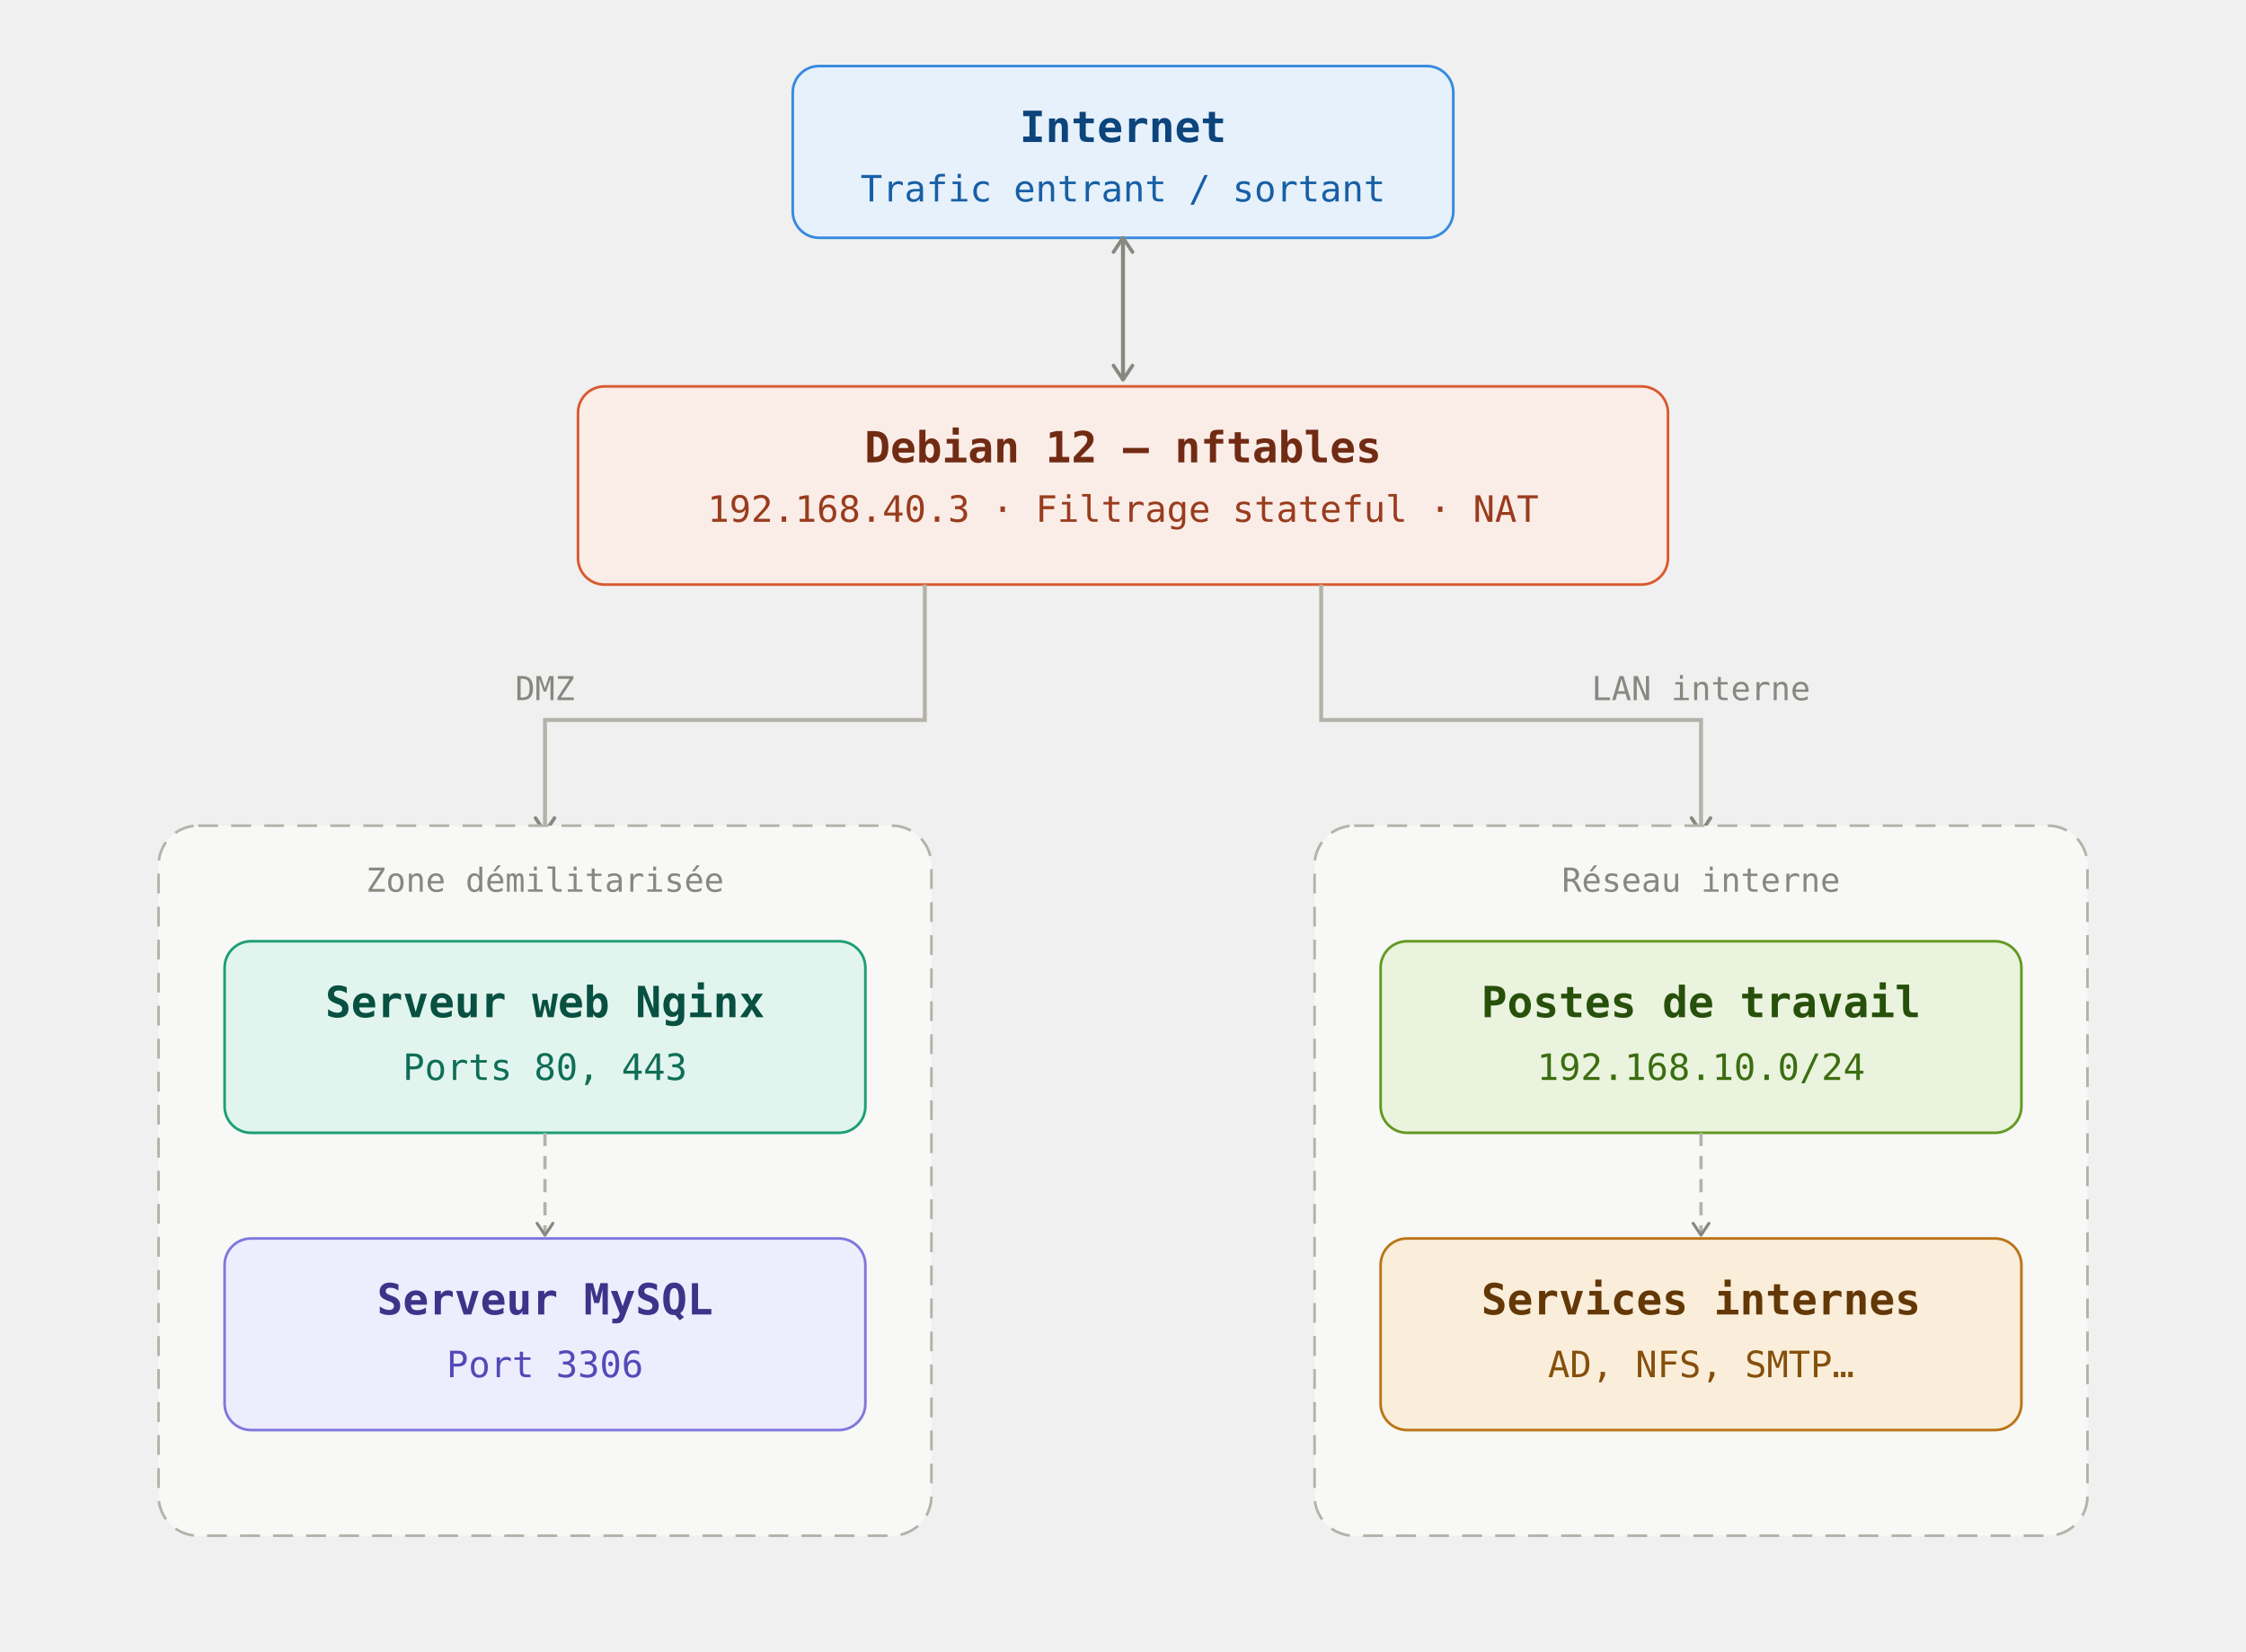
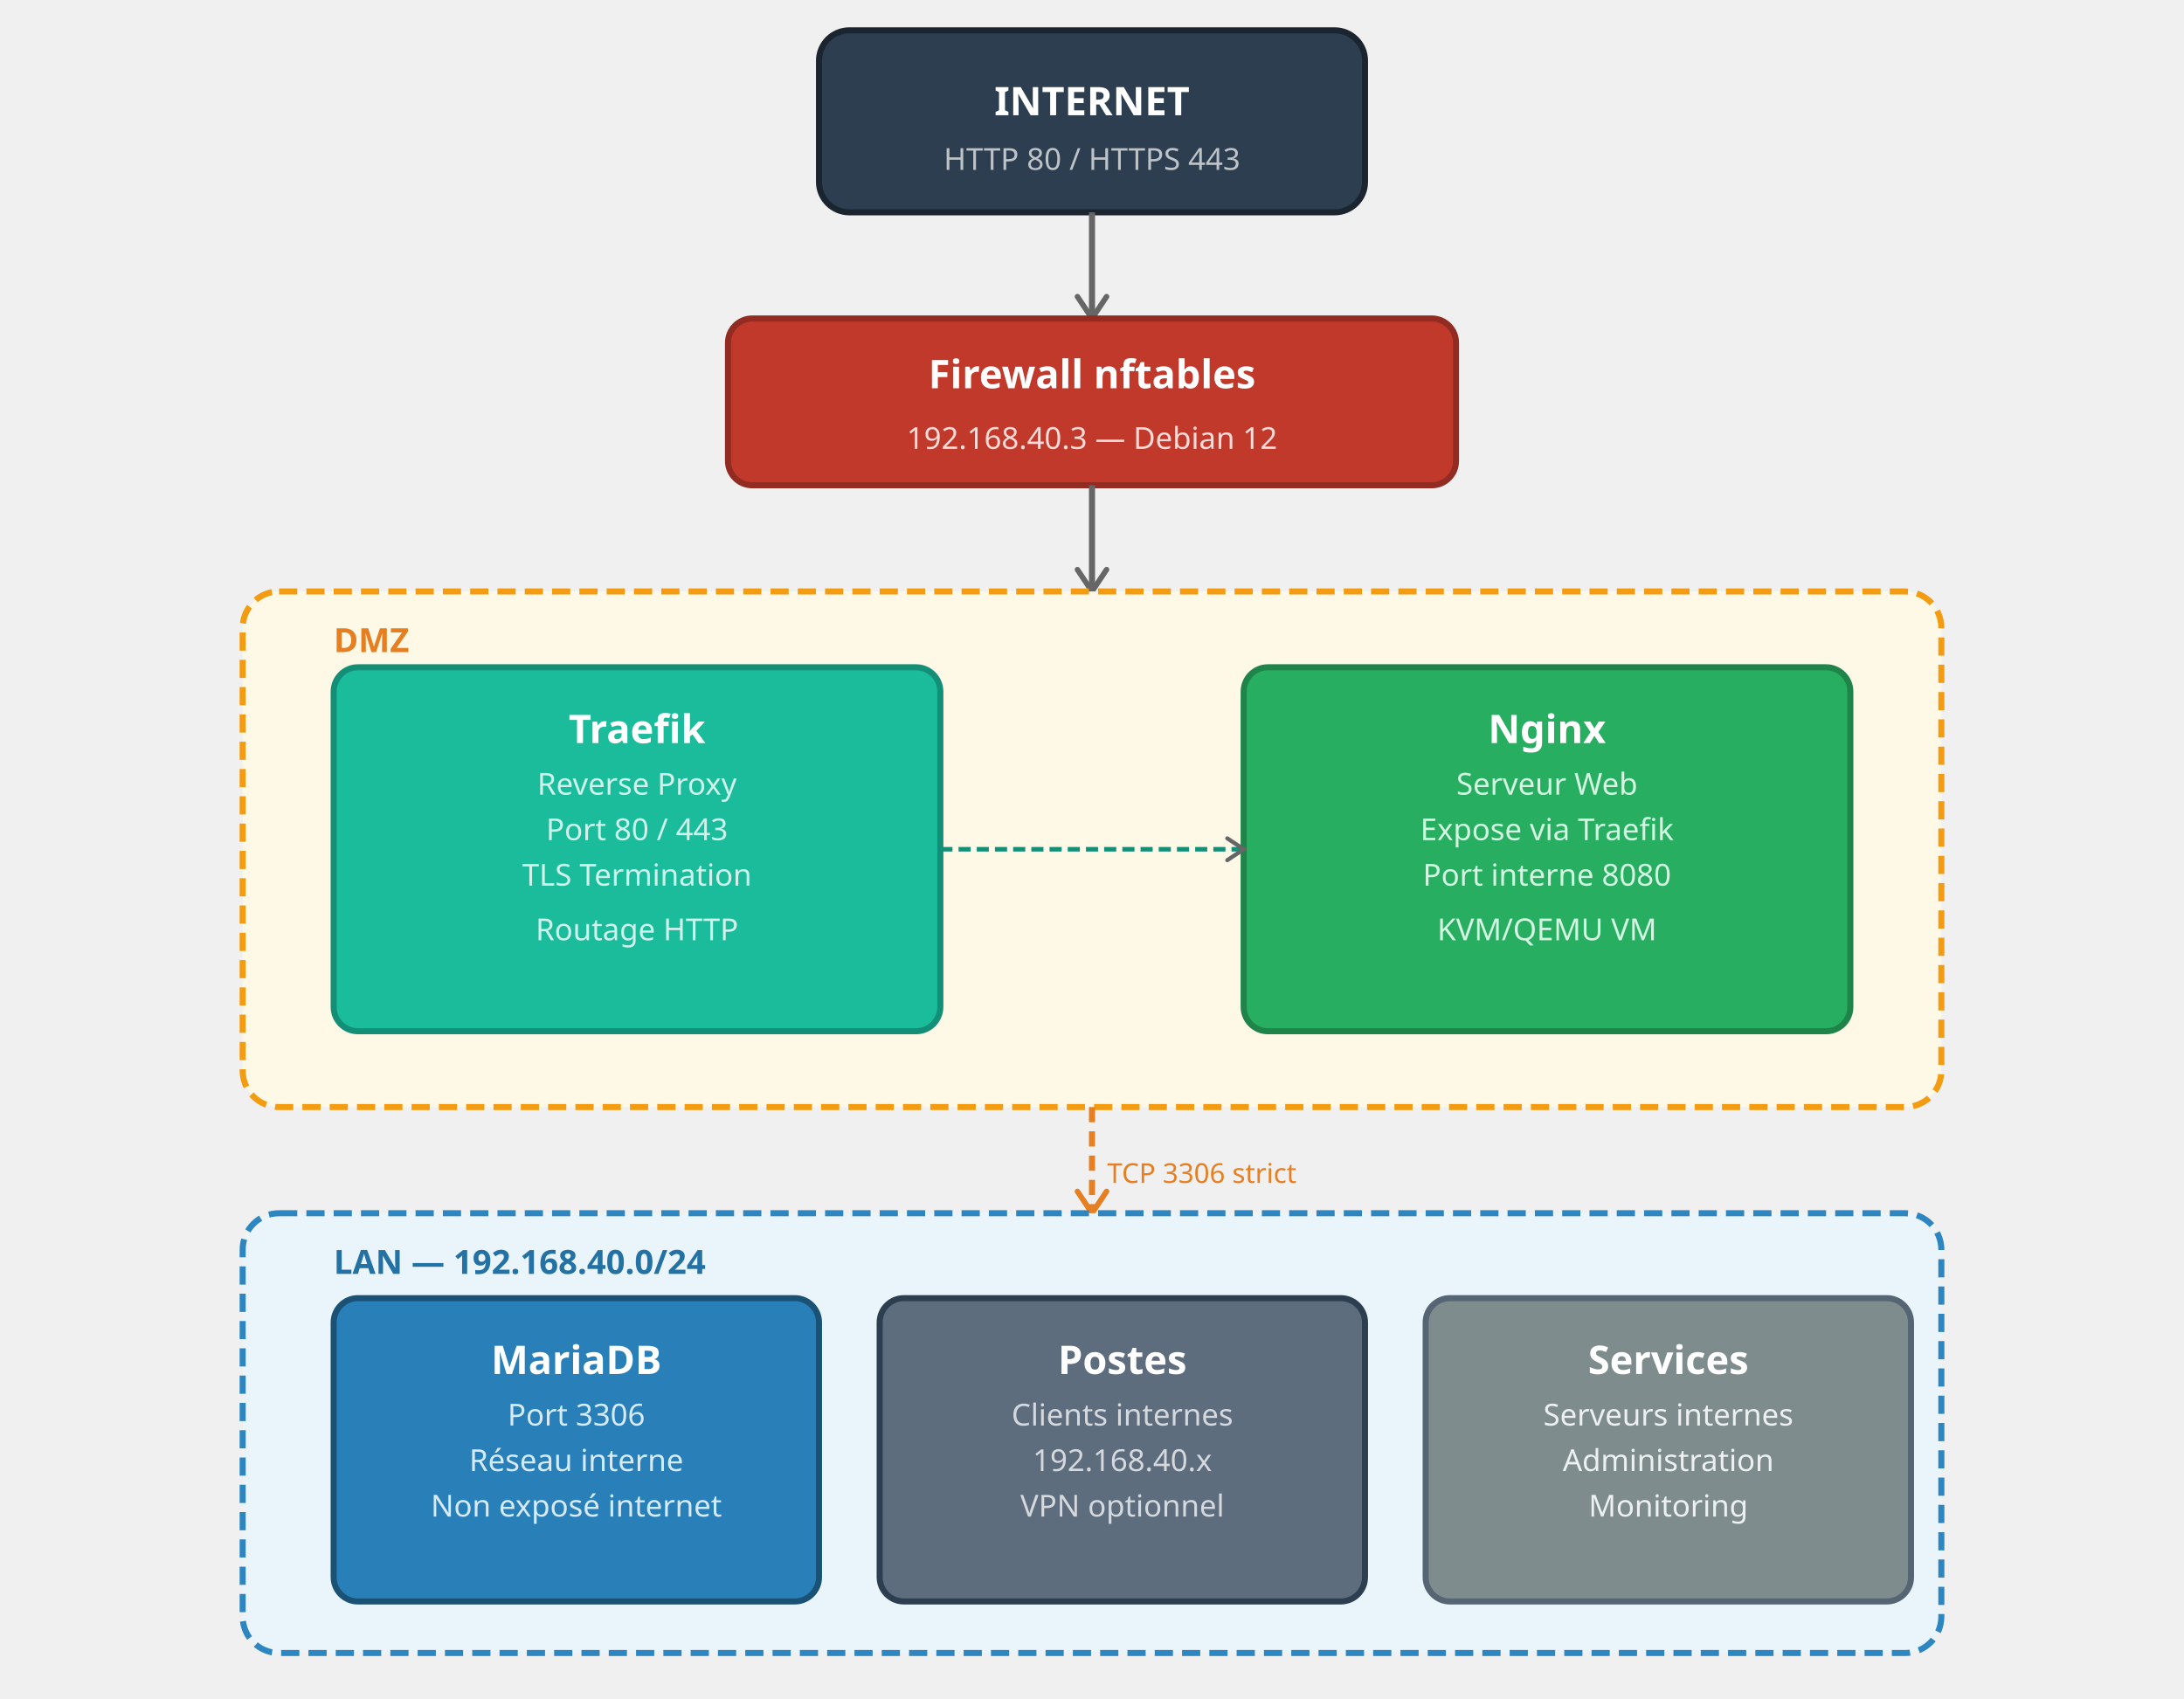
- <svg xmlns="http://www.w3.org/2000/svg" width="680" height="500" viewBox="0 0 680 500" role="img">
+ <svg xmlns="http://www.w3.org/2000/svg" width="720" height="560" viewBox="0 0 720 560">
  <defs>
-     <marker id="arrow" viewBox="0 0 10 10" refX="8" refY="5" markerWidth="6" markerHeight="6" orient="auto-start-reverse">
-       <path d="M2 1L8 5L2 9" fill="none" stroke="#888780" stroke-width="1.5" stroke-linecap="round" stroke-linejoin="round" />
+     <marker id="arr" viewBox="0 0 10 10" refX="8" refY="5" markerWidth="6" markerHeight="6" orient="auto-start-reverse">
+       <path d="M2 1L8 5L2 9" fill="none" stroke="#666" stroke-width="1.5" stroke-linecap="round" />
+     </marker>
+     <marker id="arr-dash" viewBox="0 0 10 10" refX="8" refY="5" markerWidth="6" markerHeight="6" orient="auto-start-reverse">
+       <path d="M2 1L8 5L2 9" fill="none" stroke="#e67e22" stroke-width="1.5" stroke-linecap="round" />
    </marker>
  </defs>
-   <rect width="680" height="500" fill="none" rx="12" />
-   <rect x="240" y="20" width="200" height="52" rx="8" fill="#E6F1FB" stroke="#378ADD" stroke-width="0.8" />
-   <text x="340" y="43" text-anchor="middle" font-family="monospace" font-size="13" font-weight="600" fill="#0C447C">Internet</text>
-   <text x="340" y="61" text-anchor="middle" font-family="monospace" font-size="11" fill="#185FA5">Trafic entrant / sortant</text>
-   <line x1="340" y1="72" x2="340" y2="115" stroke="#888780" stroke-width="1.2" marker-end="url(#arrow)" marker-start="url(#arrow)" />
-   <rect x="175" y="117" width="330" height="60" rx="8" fill="#FAECE7" stroke="#D85A30" stroke-width="0.8" />
-   <text x="340" y="140" text-anchor="middle" font-family="monospace" font-size="13" font-weight="600" fill="#712B13">Debian 12 — nftables</text>
-   <text x="340" y="158" text-anchor="middle" font-family="monospace" font-size="11" fill="#993C1D">192.168.40.3 · Filtrage stateful · NAT</text>
-   <path d="M280 177 L280 218 L165 218 L165 252" fill="none" stroke="#B4B2A9" stroke-width="1.2" marker-end="url(#arrow)" />
-   <path d="M400 177 L400 218 L515 218 L515 252" fill="none" stroke="#B4B2A9" stroke-width="1.2" marker-end="url(#arrow)" />
-   <text x="165" y="212" text-anchor="middle" font-family="monospace" font-size="10" fill="#888780">DMZ</text>
-   <text x="515" y="212" text-anchor="middle" font-family="monospace" font-size="10" fill="#888780">LAN interne</text>
-   <rect x="48" y="250" width="234" height="215" rx="12" fill="#F8F8F6" stroke="#B4B2A9" stroke-width="0.8" stroke-dasharray="6 4" />
-   <text x="165" y="270" text-anchor="middle" font-family="monospace" font-size="10" fill="#888780">Zone démilitarisée</text>
-   <rect x="398" y="250" width="234" height="215" rx="12" fill="#F8F8F6" stroke="#B4B2A9" stroke-width="0.8" stroke-dasharray="6 4" />
-   <text x="515" y="270" text-anchor="middle" font-family="monospace" font-size="10" fill="#888780">Réseau interne</text>
-   <rect x="68" y="285" width="194" height="58" rx="8" fill="#E1F5EE" stroke="#1D9E75" stroke-width="0.8" />
-   <text x="165" y="308" text-anchor="middle" font-family="monospace" font-size="13" font-weight="600" fill="#085041">Serveur web Nginx</text>
-   <text x="165" y="327" text-anchor="middle" font-family="monospace" font-size="11" fill="#0F6E56">Ports 80, 443</text>
-   <line x1="165" y1="343" x2="165" y2="374" stroke="#B4B2A9" stroke-width="1" stroke-dasharray="4 3" marker-end="url(#arrow)" />
-   <rect x="68" y="375" width="194" height="58" rx="8" fill="#EEEDFE" stroke="#7F77DD" stroke-width="0.8" />
-   <text x="165" y="398" text-anchor="middle" font-family="monospace" font-size="13" font-weight="600" fill="#3C3489">Serveur MySQL</text>
-   <text x="165" y="417" text-anchor="middle" font-family="monospace" font-size="11" fill="#534AB7">Port 3306</text>
-   <rect x="418" y="285" width="194" height="58" rx="8" fill="#EAF3DE" stroke="#639922" stroke-width="0.8" />
-   <text x="515" y="308" text-anchor="middle" font-family="monospace" font-size="13" font-weight="600" fill="#27500A">Postes de travail</text>
-   <text x="515" y="327" text-anchor="middle" font-family="monospace" font-size="11" fill="#3B6D11">192.168.10.0/24</text>
-   <line x1="515" y1="343" x2="515" y2="374" stroke="#B4B2A9" stroke-width="1" stroke-dasharray="4 3" marker-end="url(#arrow)" />
-   <rect x="418" y="375" width="194" height="58" rx="8" fill="#FAEEDA" stroke="#BA7517" stroke-width="0.8" />
-   <text x="515" y="398" text-anchor="middle" font-family="monospace" font-size="13" font-weight="600" fill="#633806">Services internes</text>
-   <text x="515" y="417" text-anchor="middle" font-family="monospace" font-size="11" fill="#854F0B">AD, NFS, SMTP…</text>
+   <rect x="270" y="10" width="180" height="60" rx="10" fill="#2c3e50" stroke="#1a252f" stroke-width="2" />
+   <text x="360" y="38" text-anchor="middle" fill="white" font-size="13" font-family="sans-serif" font-weight="bold">INTERNET</text>
+   <text x="360" y="56" text-anchor="middle" fill="#bdc3c7" font-size="10" font-family="sans-serif">HTTP 80 / HTTPS 443</text>
+   <line x1="360" y1="70" x2="360" y2="105" stroke="#666" stroke-width="2" marker-end="url(#arr)" />
+   <rect x="240" y="105" width="240" height="55" rx="8" fill="#c0392b" stroke="#922b21" stroke-width="2" />
+   <text x="360" y="128" text-anchor="middle" fill="white" font-size="13" font-family="sans-serif" font-weight="bold">Firewall nftables</text>
+   <text x="360" y="148" text-anchor="middle" fill="#fadbd8" font-size="10" font-family="sans-serif">192.168.40.3 — Debian 12</text>
+   <line x1="360" y1="160" x2="360" y2="195" stroke="#666" stroke-width="2" marker-end="url(#arr)" />
+   <rect x="80" y="195" width="560" height="170" rx="12" fill="#fef9e7" stroke="#f39c12" stroke-width="2" stroke-dasharray="6,3" />
+   <text x="110" y="215" fill="#e67e22" font-size="11" font-family="sans-serif" font-weight="bold">DMZ</text>
+   <rect x="110" y="220" width="200" height="120" rx="8" fill="#1abc9c" stroke="#148f77" stroke-width="2" />
+   <text x="210" y="245" text-anchor="middle" fill="white" font-size="13" font-family="sans-serif" font-weight="bold">Traefik</text>
+   <text x="210" y="262" text-anchor="middle" fill="#d1f2eb" font-size="10" font-family="sans-serif">Reverse Proxy</text>
+   <text x="210" y="277" text-anchor="middle" fill="#d1f2eb" font-size="10" font-family="sans-serif">Port 80 / 443</text>
+   <text x="210" y="292" text-anchor="middle" fill="#d1f2eb" font-size="10" font-family="sans-serif">TLS Termination</text>
+   <text x="210" y="310" text-anchor="middle" fill="#d1f2eb" font-size="10" font-family="sans-serif">Routage HTTP</text>
+   <rect x="410" y="220" width="200" height="120" rx="8" fill="#27ae60" stroke="#1e8449" stroke-width="2" />
+   <text x="510" y="245" text-anchor="middle" fill="white" font-size="13" font-family="sans-serif" font-weight="bold">Nginx</text>
+   <text x="510" y="262" text-anchor="middle" fill="#d5f5e3" font-size="10" font-family="sans-serif">Serveur Web</text>
+   <text x="510" y="277" text-anchor="middle" fill="#d5f5e3" font-size="10" font-family="sans-serif">Expose via Traefik</text>
+   <text x="510" y="292" text-anchor="middle" fill="#d5f5e3" font-size="10" font-family="sans-serif">Port interne 8080</text>
+   <text x="510" y="310" text-anchor="middle" fill="#d5f5e3" font-size="10" font-family="sans-serif">KVM/QEMU VM</text>
+   <line x1="310" y1="280" x2="410" y2="280" stroke="#148f77" stroke-width="1.5" stroke-dasharray="4,2" marker-end="url(#arr)" />
+   <line x1="360" y1="365" x2="360" y2="400" stroke="#e67e22" stroke-width="2" stroke-dasharray="5,3" marker-end="url(#arr-dash)" />
+   <text x="365" y="390" fill="#e67e22" font-size="9" font-family="sans-serif">TCP 3306 strict</text>
+   <rect x="80" y="400" width="560" height="145" rx="12" fill="#eaf4fb" stroke="#2e86c1" stroke-width="2" stroke-dasharray="6,3" />
+   <text x="110" y="420" fill="#2471a3" font-size="11" font-family="sans-serif" font-weight="bold">LAN — 192.168.40.0/24</text>
+   <rect x="110" y="428" width="160" height="100" rx="8" fill="#2980b9" stroke="#1a5276" stroke-width="2" />
+   <text x="190" y="453" text-anchor="middle" fill="white" font-size="13" font-family="sans-serif" font-weight="bold">MariaDB</text>
+   <text x="190" y="470" text-anchor="middle" fill="#d6eaf8" font-size="10" font-family="sans-serif">Port 3306</text>
+   <text x="190" y="485" text-anchor="middle" fill="#d6eaf8" font-size="10" font-family="sans-serif">Réseau interne</text>
+   <text x="190" y="500" text-anchor="middle" fill="#d6eaf8" font-size="10" font-family="sans-serif">Non exposé internet</text>
+   <rect x="290" y="428" width="160" height="100" rx="8" fill="#5d6d7e" stroke="#2c3e50" stroke-width="2" />
+   <text x="370" y="453" text-anchor="middle" fill="white" font-size="13" font-family="sans-serif" font-weight="bold">Postes</text>
+   <text x="370" y="470" text-anchor="middle" fill="#d5d8dc" font-size="10" font-family="sans-serif">Clients internes</text>
+   <text x="370" y="485" text-anchor="middle" fill="#d5d8dc" font-size="10" font-family="sans-serif">192.168.40.x</text>
+   <text x="370" y="500" text-anchor="middle" fill="#d5d8dc" font-size="10" font-family="sans-serif">VPN optionnel</text>
+   <rect x="470" y="428" width="160" height="100" rx="8" fill="#7f8c8d" stroke="#566573" stroke-width="2" />
+   <text x="550" y="453" text-anchor="middle" fill="white" font-size="13" font-family="sans-serif" font-weight="bold">Services</text>
+   <text x="550" y="470" text-anchor="middle" fill="#ecf0f1" font-size="10" font-family="sans-serif">Serveurs internes</text>
+   <text x="550" y="485" text-anchor="middle" fill="#ecf0f1" font-size="10" font-family="sans-serif">Administration</text>
+   <text x="550" y="500" text-anchor="middle" fill="#ecf0f1" font-size="10" font-family="sans-serif">Monitoring</text>
</svg>
